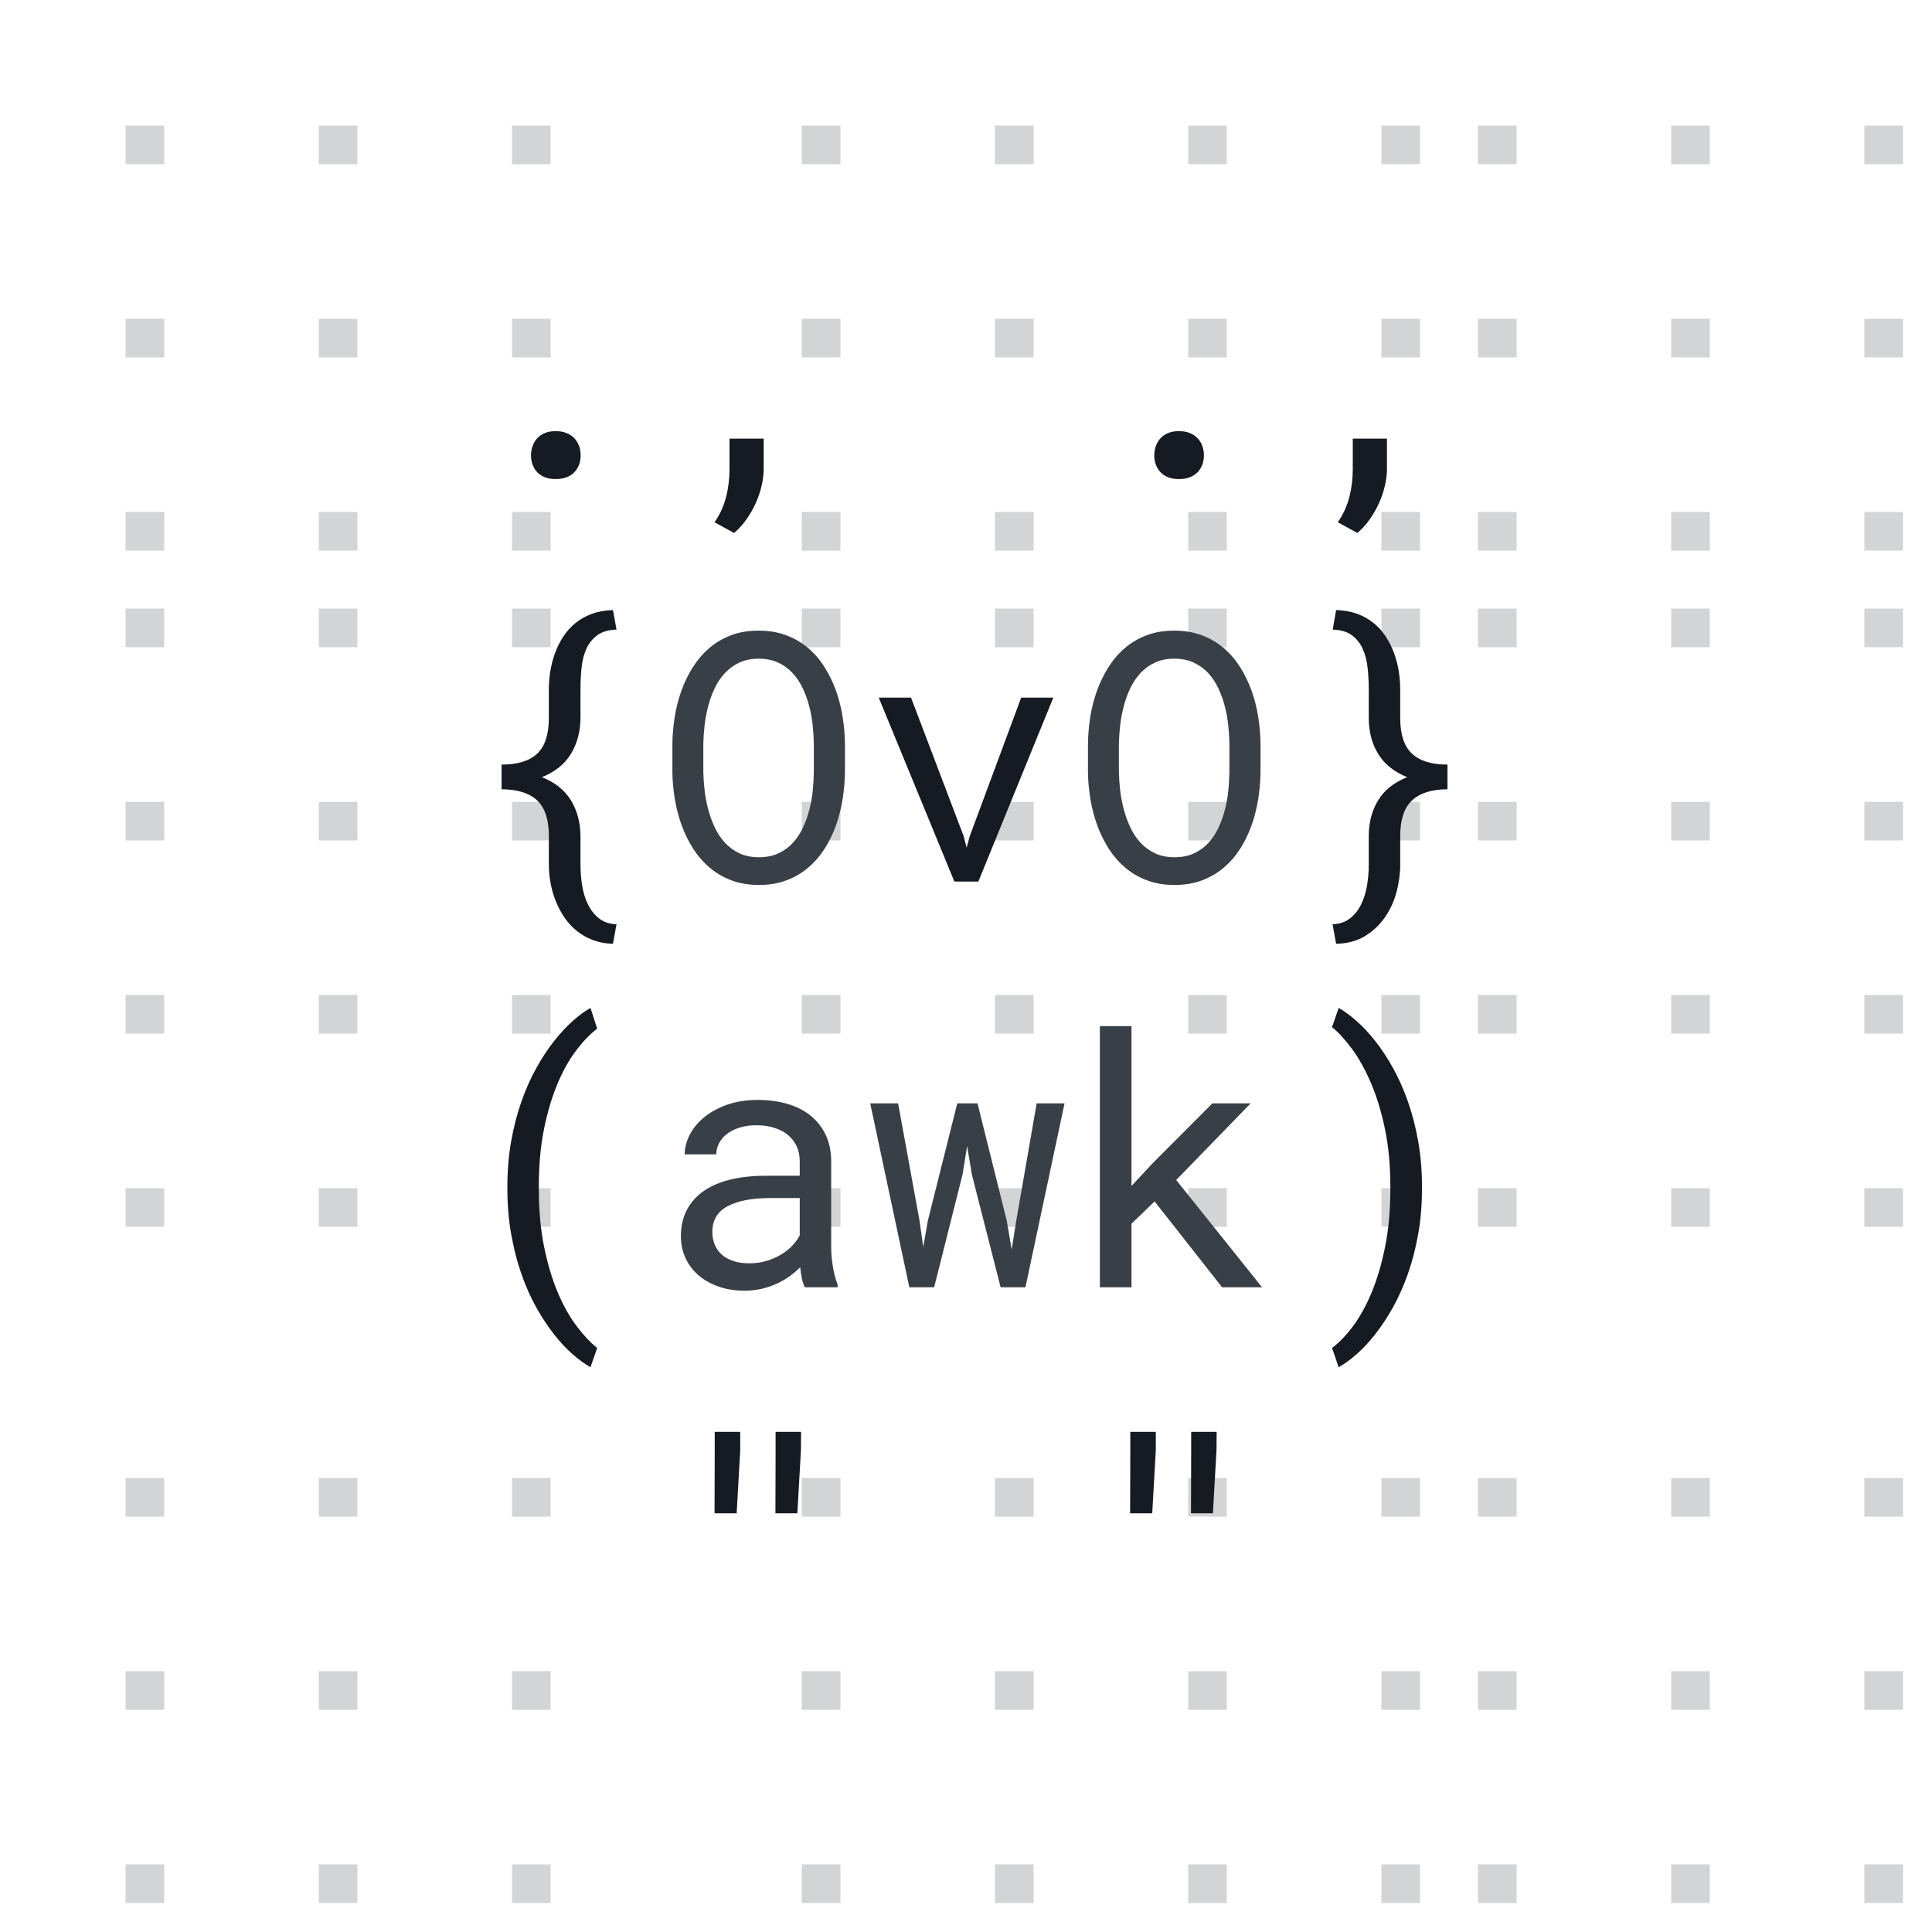
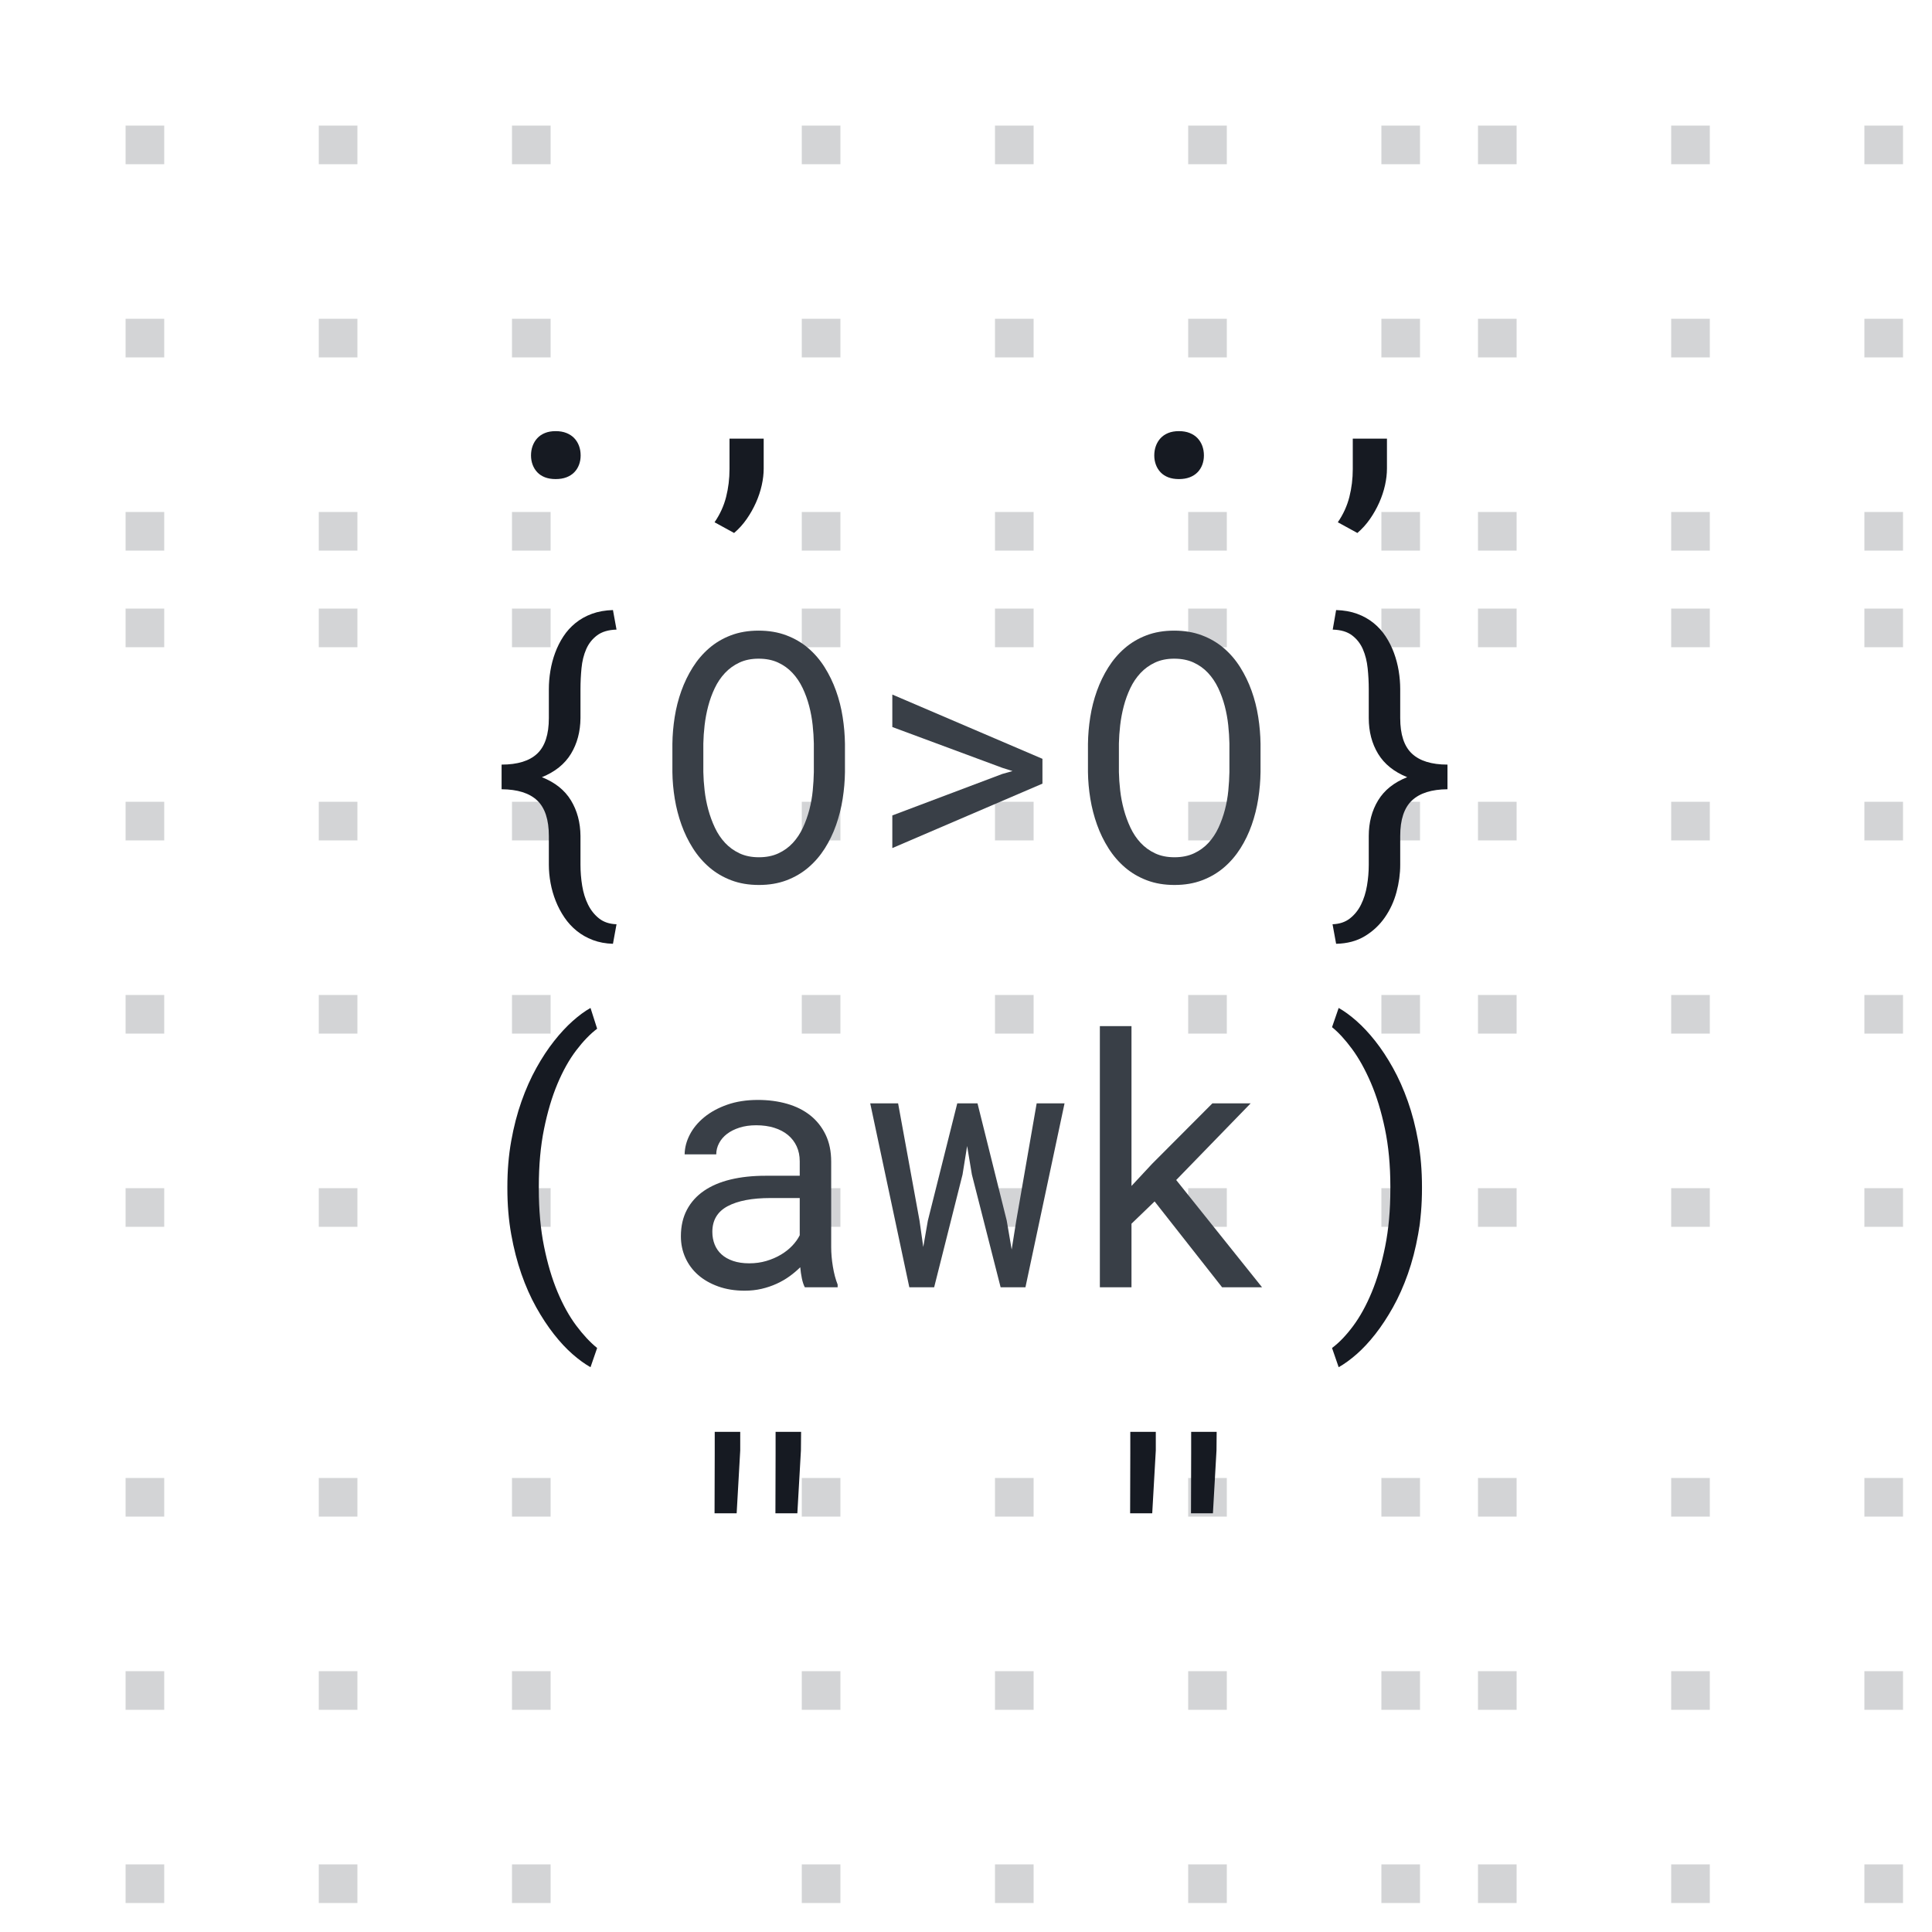
<svg xmlns="http://www.w3.org/2000/svg" viewBox="0 0 100 100" width="512" height="512" role="img" aria-label="Bitwise, x-awk">
  <g fill="hsl(214,11%,25%)" fill-opacity="0.22">
    <rect x="6.5" y="6.5" width="2.0" height="2.0" />
    <rect x="16.5" y="6.5" width="2.0" height="2.0" />
    <rect x="26.5" y="6.5" width="2.0" height="2.0" />
    <rect x="41.5" y="6.5" width="2.0" height="2.0" />
    <rect x="51.5" y="6.5" width="2.0" height="2.0" />
    <rect x="61.5" y="6.5" width="2.0" height="2.0" />
    <rect x="71.5" y="6.5" width="2.0" height="2.0" />
    <rect x="76.5" y="6.5" width="2.0" height="2.0" />
    <rect x="86.5" y="6.5" width="2.0" height="2.0" />
    <rect x="96.5" y="6.5" width="2.0" height="2.0" />
    <rect x="6.5" y="16.5" width="2.0" height="2.0" />
    <rect x="16.5" y="16.5" width="2.0" height="2.0" />
    <rect x="26.5" y="16.5" width="2.0" height="2.0" />
    <rect x="41.5" y="16.5" width="2.0" height="2.0" />
    <rect x="51.5" y="16.5" width="2.0" height="2.0" />
    <rect x="61.5" y="16.5" width="2.0" height="2.0" />
    <rect x="71.5" y="16.5" width="2.0" height="2.0" />
    <rect x="76.5" y="16.5" width="2.0" height="2.0" />
    <rect x="86.5" y="16.5" width="2.0" height="2.0" />
    <rect x="96.5" y="16.5" width="2.0" height="2.0" />
    <rect x="6.5" y="26.5" width="2.0" height="2.0" />
    <rect x="16.5" y="26.5" width="2.0" height="2.0" />
    <rect x="26.5" y="26.5" width="2.0" height="2.0" />
    <rect x="41.5" y="26.5" width="2.0" height="2.0" />
    <rect x="51.5" y="26.5" width="2.0" height="2.0" />
    <rect x="61.5" y="26.5" width="2.0" height="2.0" />
    <rect x="71.5" y="26.5" width="2.0" height="2.0" />
    <rect x="76.5" y="26.5" width="2.0" height="2.0" />
    <rect x="86.5" y="26.5" width="2.0" height="2.0" />
    <rect x="96.5" y="26.5" width="2.0" height="2.0" />
    <rect x="6.5" y="31.5" width="2.0" height="2.0" />
    <rect x="16.5" y="31.5" width="2.0" height="2.0" />
    <rect x="26.5" y="31.5" width="2.0" height="2.0" />
    <rect x="41.5" y="31.5" width="2.0" height="2.0" />
    <rect x="51.5" y="31.5" width="2.0" height="2.0" />
    <rect x="61.5" y="31.5" width="2.0" height="2.0" />
    <rect x="71.5" y="31.5" width="2.0" height="2.0" />
    <rect x="76.5" y="31.5" width="2.0" height="2.0" />
    <rect x="86.5" y="31.5" width="2.0" height="2.0" />
    <rect x="96.5" y="31.5" width="2.0" height="2.0" />
    <rect x="6.5" y="41.5" width="2.0" height="2.0" />
    <rect x="16.5" y="41.5" width="2.0" height="2.0" />
    <rect x="26.5" y="41.5" width="2.0" height="2.0" />
    <rect x="41.5" y="41.5" width="2.0" height="2.0" />
    <rect x="51.5" y="41.5" width="2.0" height="2.0" />
    <rect x="61.5" y="41.5" width="2.0" height="2.0" />
    <rect x="71.5" y="41.5" width="2.0" height="2.0" />
    <rect x="76.5" y="41.5" width="2.0" height="2.0" />
    <rect x="86.5" y="41.5" width="2.0" height="2.0" />
    <rect x="96.5" y="41.5" width="2.0" height="2.0" />
    <rect x="6.5" y="51.5" width="2.0" height="2.0" />
    <rect x="16.5" y="51.5" width="2.0" height="2.0" />
    <rect x="26.5" y="51.5" width="2.0" height="2.0" />
    <rect x="41.5" y="51.5" width="2.0" height="2.0" />
    <rect x="51.5" y="51.5" width="2.0" height="2.0" />
    <rect x="61.5" y="51.5" width="2.0" height="2.0" />
    <rect x="71.5" y="51.5" width="2.0" height="2.0" />
    <rect x="76.5" y="51.5" width="2.0" height="2.0" />
    <rect x="86.5" y="51.5" width="2.0" height="2.0" />
    <rect x="96.5" y="51.5" width="2.0" height="2.0" />
    <rect x="6.5" y="61.5" width="2.0" height="2.0" />
    <rect x="16.5" y="61.5" width="2.0" height="2.0" />
    <rect x="26.5" y="61.5" width="2.0" height="2.0" />
    <rect x="41.5" y="61.5" width="2.0" height="2.0" />
    <rect x="51.5" y="61.5" width="2.0" height="2.0" />
    <rect x="61.5" y="61.5" width="2.0" height="2.0" />
    <rect x="71.5" y="61.5" width="2.0" height="2.0" />
    <rect x="76.5" y="61.5" width="2.0" height="2.0" />
    <rect x="86.5" y="61.5" width="2.0" height="2.0" />
    <rect x="96.5" y="61.5" width="2.0" height="2.0" />
    <rect x="6.5" y="76.5" width="2.0" height="2.0" />
    <rect x="16.5" y="76.5" width="2.0" height="2.0" />
    <rect x="26.5" y="76.5" width="2.0" height="2.0" />
    <rect x="41.5" y="76.5" width="2.0" height="2.0" />
    <rect x="51.5" y="76.5" width="2.0" height="2.0" />
    <rect x="61.5" y="76.5" width="2.0" height="2.0" />
    <rect x="71.5" y="76.5" width="2.0" height="2.0" />
    <rect x="76.5" y="76.5" width="2.0" height="2.0" />
    <rect x="86.5" y="76.5" width="2.0" height="2.0" />
    <rect x="96.5" y="76.5" width="2.0" height="2.0" />
    <rect x="6.5" y="86.5" width="2.0" height="2.0" />
    <rect x="16.5" y="86.5" width="2.0" height="2.0" />
    <rect x="26.5" y="86.5" width="2.0" height="2.0" />
    <rect x="41.5" y="86.5" width="2.0" height="2.0" />
    <rect x="51.5" y="86.5" width="2.0" height="2.0" />
    <rect x="61.5" y="86.5" width="2.0" height="2.0" />
    <rect x="71.5" y="86.5" width="2.0" height="2.0" />
    <rect x="76.5" y="86.5" width="2.0" height="2.0" />
    <rect x="86.5" y="86.5" width="2.0" height="2.0" />
    <rect x="96.5" y="86.5" width="2.0" height="2.0" />
    <rect x="6.5" y="96.5" width="2.0" height="2.0" />
    <rect x="16.5" y="96.5" width="2.0" height="2.0" />
    <rect x="26.5" y="96.5" width="2.0" height="2.0" />
    <rect x="41.5" y="96.5" width="2.0" height="2.0" />
    <rect x="51.5" y="96.5" width="2.0" height="2.0" />
    <rect x="61.5" y="96.5" width="2.0" height="2.0" />
    <rect x="71.5" y="96.5" width="2.0" height="2.0" />
    <rect x="76.5" y="96.5" width="2.0" height="2.0" />
    <rect x="86.5" y="96.5" width="2.0" height="2.0" />
    <rect x="96.5" y="96.5" width="2.0" height="2.0" />
  </g>
  <defs>
    <path id="o-14" d="M496 120Q496 150 505.5 176.0Q515 202 533.0 221.5Q551 241 578.0 252.0Q605 263 641 263Q677 263 704.5 252.0Q732 241 750.5 221.5Q769 202 778.5 176.0Q788 150 788 120Q788 91 778.5 65.5Q769 40 750.5 21.0Q732 2 704.5 -8.5Q677 -19 641 -19Q605 -19 578.0 -8.5Q551 2 533.0 21.0Q515 40 505.5 65.5Q496 91 496 120Z" />
    <path id="o-12" d="M643 43Q643 -4 631.5 -55.5Q620 -107 597.5 -157.5Q575 -208 543.0 -254.0Q511 -300 469 -336L354 -273Q402 -203 422.0 -124.0Q442 -45 442 40V219H643Z" />
    <path id="o-91" d="M978 -366Q913 -364 860.0 -344.0Q807 -324 765.0 -290.0Q723 -256 692.5 -211.0Q662 -166 641.5 -114.5Q621 -63 611.0 -8.5Q601 46 601 99V268Q601 412 532.5 477.0Q464 542 323 543V688Q464 688 532.5 752.5Q601 817 601 962V1132Q601 1185 610.0 1239.5Q619 1294 638.0 1345.5Q657 1397 686.5 1442.0Q716 1487 758.0 1521.0Q800 1555 854.5 1575.0Q909 1595 978 1597L999 1482Q927 1480 884.5 1448.0Q842 1416 820.5 1366.5Q799 1317 793.0 1255.0Q787 1193 787 1132V962Q786 842 731.0 751.5Q676 661 560 614Q676 568 731.0 477.5Q786 387 787 268V99Q787 37 797.0 -24.5Q807 -86 831.5 -135.5Q856 -185 896.5 -217.0Q937 -249 999 -251Z" />
    <path id="o-47" d="M1121 644Q1120 566 1107.5 486.5Q1095 407 1069.0 333.0Q1043 259 1002.5 195.0Q962 131 906.0 83.0Q850 35 777.5 7.5Q705 -20 615 -20Q525 -20 452.5 7.5Q380 35 324.0 83.0Q268 131 227.0 195.5Q186 260 159.5 334.0Q133 408 120.0 487.0Q107 566 106 644V810Q107 888 119.5 967.5Q132 1047 158.5 1121.0Q185 1195 225.5 1259.5Q266 1324 322.0 1372.5Q378 1421 450.5 1448.5Q523 1476 613 1476Q703 1476 776.0 1448.5Q849 1421 905.0 1373.0Q961 1325 1001.5 1260.5Q1042 1196 1068.5 1122.0Q1095 1048 1107.5 968.0Q1120 888 1121 810ZM938 812Q937 864 931.0 920.5Q925 977 910.5 1032.5Q896 1088 872.0 1138.5Q848 1189 812.0 1227.5Q776 1266 727.0 1288.5Q678 1311 613 1311Q549 1311 500.0 1288.0Q451 1265 415.0 1226.5Q379 1188 355.0 1137.5Q331 1087 316.5 1031.5Q302 976 295.5 919.5Q289 863 288 812V644Q289 593 295.5 536.0Q302 479 317.0 423.5Q332 368 356.0 317.0Q380 266 416.0 227.5Q452 189 501.0 166.0Q550 143 615 143Q680 143 729.5 166.0Q779 189 814.5 227.5Q850 266 873.5 316.5Q897 367 911.5 422.5Q926 478 931.5 535.0Q937 592 938 644Z" />
-     <path id="o-86" d="M598 266 615 199 633 266 936 1082H1125L684 0H543L98 1082H288Z" />
+     <path id="o-30" d="M178 909V1100L1061 722V576L178 197V389L825 633L885 650L825 669Z" />
    <path id="o-93" d="M323 -251Q384 -249 425.0 -217.0Q466 -185 490.5 -135.5Q515 -86 525.5 -24.5Q536 37 536 99V268Q536 387 591.0 477.5Q646 568 762 614Q646 661 591.0 751.5Q536 842 536 962V1132Q536 1193 529.5 1255.0Q523 1317 501.5 1366.5Q480 1416 438.0 1448.0Q396 1480 324 1482L344 1597Q413 1595 467.5 1575.0Q522 1555 564.0 1521.0Q606 1487 635.5 1442.0Q665 1397 684.0 1345.5Q703 1294 712.0 1239.5Q721 1185 721 1132V962Q721 817 790.0 752.5Q859 688 999 688V543Q859 542 790.0 477.0Q721 412 721 268V99Q721 19 699.0 -62.5Q677 -144 630.5 -211.0Q584 -278 513.0 -321.0Q442 -364 344 -366Z" />
    <path id="o-8" d="M357 591Q357 734 379.5 860.0Q402 986 440.0 1093.5Q478 1201 527.5 1290.0Q577 1379 631.5 1448.0Q686 1517 741.0 1566.0Q796 1615 846 1643L885 1521Q823 1474 761.5 1393.0Q700 1312 651.5 1196.5Q603 1081 572.5 930.5Q542 780 542 593V579Q542 392 572.5 241.0Q603 90 651.5 -26.0Q700 -142 761.5 -224.5Q823 -307 885 -357L846 -470Q796 -442 740.5 -393.5Q685 -345 630.5 -275.5Q576 -206 526.5 -117.5Q477 -29 439.5 78.5Q402 186 379.5 312.0Q357 438 357 581Z" />
    <path id="o-65" d="M885 0Q874 21 867.5 52.5Q861 84 858 118Q830 90 795.5 65.0Q761 40 719.5 21.0Q678 2 631.0 -9.0Q584 -20 531 -20Q445 -20 375.5 5.0Q306 30 257.5 72.5Q209 115 182.5 173.5Q156 232 156 300Q156 389 191.5 456.0Q227 523 292.0 567.5Q357 612 448.5 634.0Q540 656 653 656H855V741Q855 790 837.0 829.0Q819 868 786.0 895.5Q753 923 705.5 938.0Q658 953 599 953Q544 953 500.5 939.0Q457 925 427.0 902.0Q397 879 380.5 847.5Q364 816 364 782H178Q179 841 208.5 898.0Q238 955 293.5 1000.5Q349 1046 428.5 1074.0Q508 1102 609 1102Q701 1102 780.0 1079.5Q859 1057 916.5 1011.5Q974 966 1007.0 898.0Q1040 830 1040 739V236Q1040 182 1050.0 121.5Q1060 61 1078 16V0ZM558 141Q612 141 659.0 155.0Q706 169 744.5 192.0Q783 215 811.0 244.5Q839 274 855 306V525H683Q521 525 431.0 477.0Q341 429 341 326Q341 286 354.5 252.0Q368 218 395.0 193.5Q422 169 463.0 155.0Q504 141 558 141Z" />
    <path id="o-87" d="M338 392 360 237 387 392 560 1082H679L851 392L880 222L907 392L1027 1082H1191L961 0H815L646 663L618 831L591 663L424 0H278L48 1082H212Z" />
    <path id="o-75" d="M498 505 362 374V0H176V1536H362V596L483 726L838 1082H1063L625 631L1130 0H895Z" />
    <path id="o-9" d="M849 581Q849 438 826.5 312.0Q804 186 766.0 78.5Q728 -29 678.5 -117.5Q629 -206 574.5 -275.5Q520 -345 464.5 -393.5Q409 -442 359 -470L320 -357Q382 -311 443.5 -228.5Q505 -146 553.5 -29.0Q602 88 632.5 240.0Q663 392 663 579V593Q663 780 631.0 932.5Q599 1085 548.5 1202.5Q498 1320 437.5 1402.0Q377 1484 320 1530L359 1643Q409 1615 464.5 1566.0Q520 1517 574.5 1448.0Q629 1379 678.5 1290.0Q728 1201 766.0 1093.5Q804 986 826.5 860.0Q849 734 849 591Z" />
    <path id="o-2" d="M505 1427 484 1057H354L355 1411V1536H505ZM862 1427 841 1057H712L713 1411V1536H863Z" />
  </defs>
  <g fill="#161a22">
    <use href="#o-14" transform="translate(23.12,24.63) scale(0.0088,-0.0088)" />
    <use href="#o-12" transform="translate(33.87,24.63) scale(0.0088,-0.0088)" />
    <use href="#o-14" transform="translate(55.38,24.63) scale(0.0088,-0.0088)" />
    <use href="#o-12" transform="translate(66.13,24.63) scale(0.0088,-0.0088)" />
    <use href="#o-91" transform="translate(23.12,45.63) scale(0.0088,-0.0088)" />
-     <use href="#o-86" transform="translate(44.62,45.63) scale(0.0088,-0.0088)" />
    <use href="#o-93" transform="translate(66.13,45.63) scale(0.0088,-0.0088)" />
    <use href="#o-8" transform="translate(23.12,66.63) scale(0.0088,-0.0088)" />
    <use href="#o-9" transform="translate(66.13,66.63) scale(0.0088,-0.0088)" />
    <use href="#o-2" transform="translate(33.87,87.63) scale(0.0088,-0.0088)" />
    <use href="#o-2" transform="translate(55.38,87.63) scale(0.0088,-0.0088)" />
  </g>
  <g fill="hsl(214,11%,25%)">
    <use href="#o-47" transform="translate(33.87,45.63) scale(0.0088,-0.0088)" />
  </g>
  <g fill="hsl(214,11%,25%)">
    <use href="#o-47" transform="translate(55.38,45.63) scale(0.0088,-0.0088)" />
  </g>
  <g fill="hsl(214,11%,25%)">
+     <use href="#o-30" transform="translate(44.62,45.63) scale(0.0088,-0.0088)" />
    <use href="#o-65" transform="translate(33.87,66.63) scale(0.0088,-0.0088)" />
    <use href="#o-87" transform="translate(44.62,66.63) scale(0.0088,-0.0088)" />
    <use href="#o-75" transform="translate(55.38,66.63) scale(0.0088,-0.0088)" />
  </g>
</svg>
